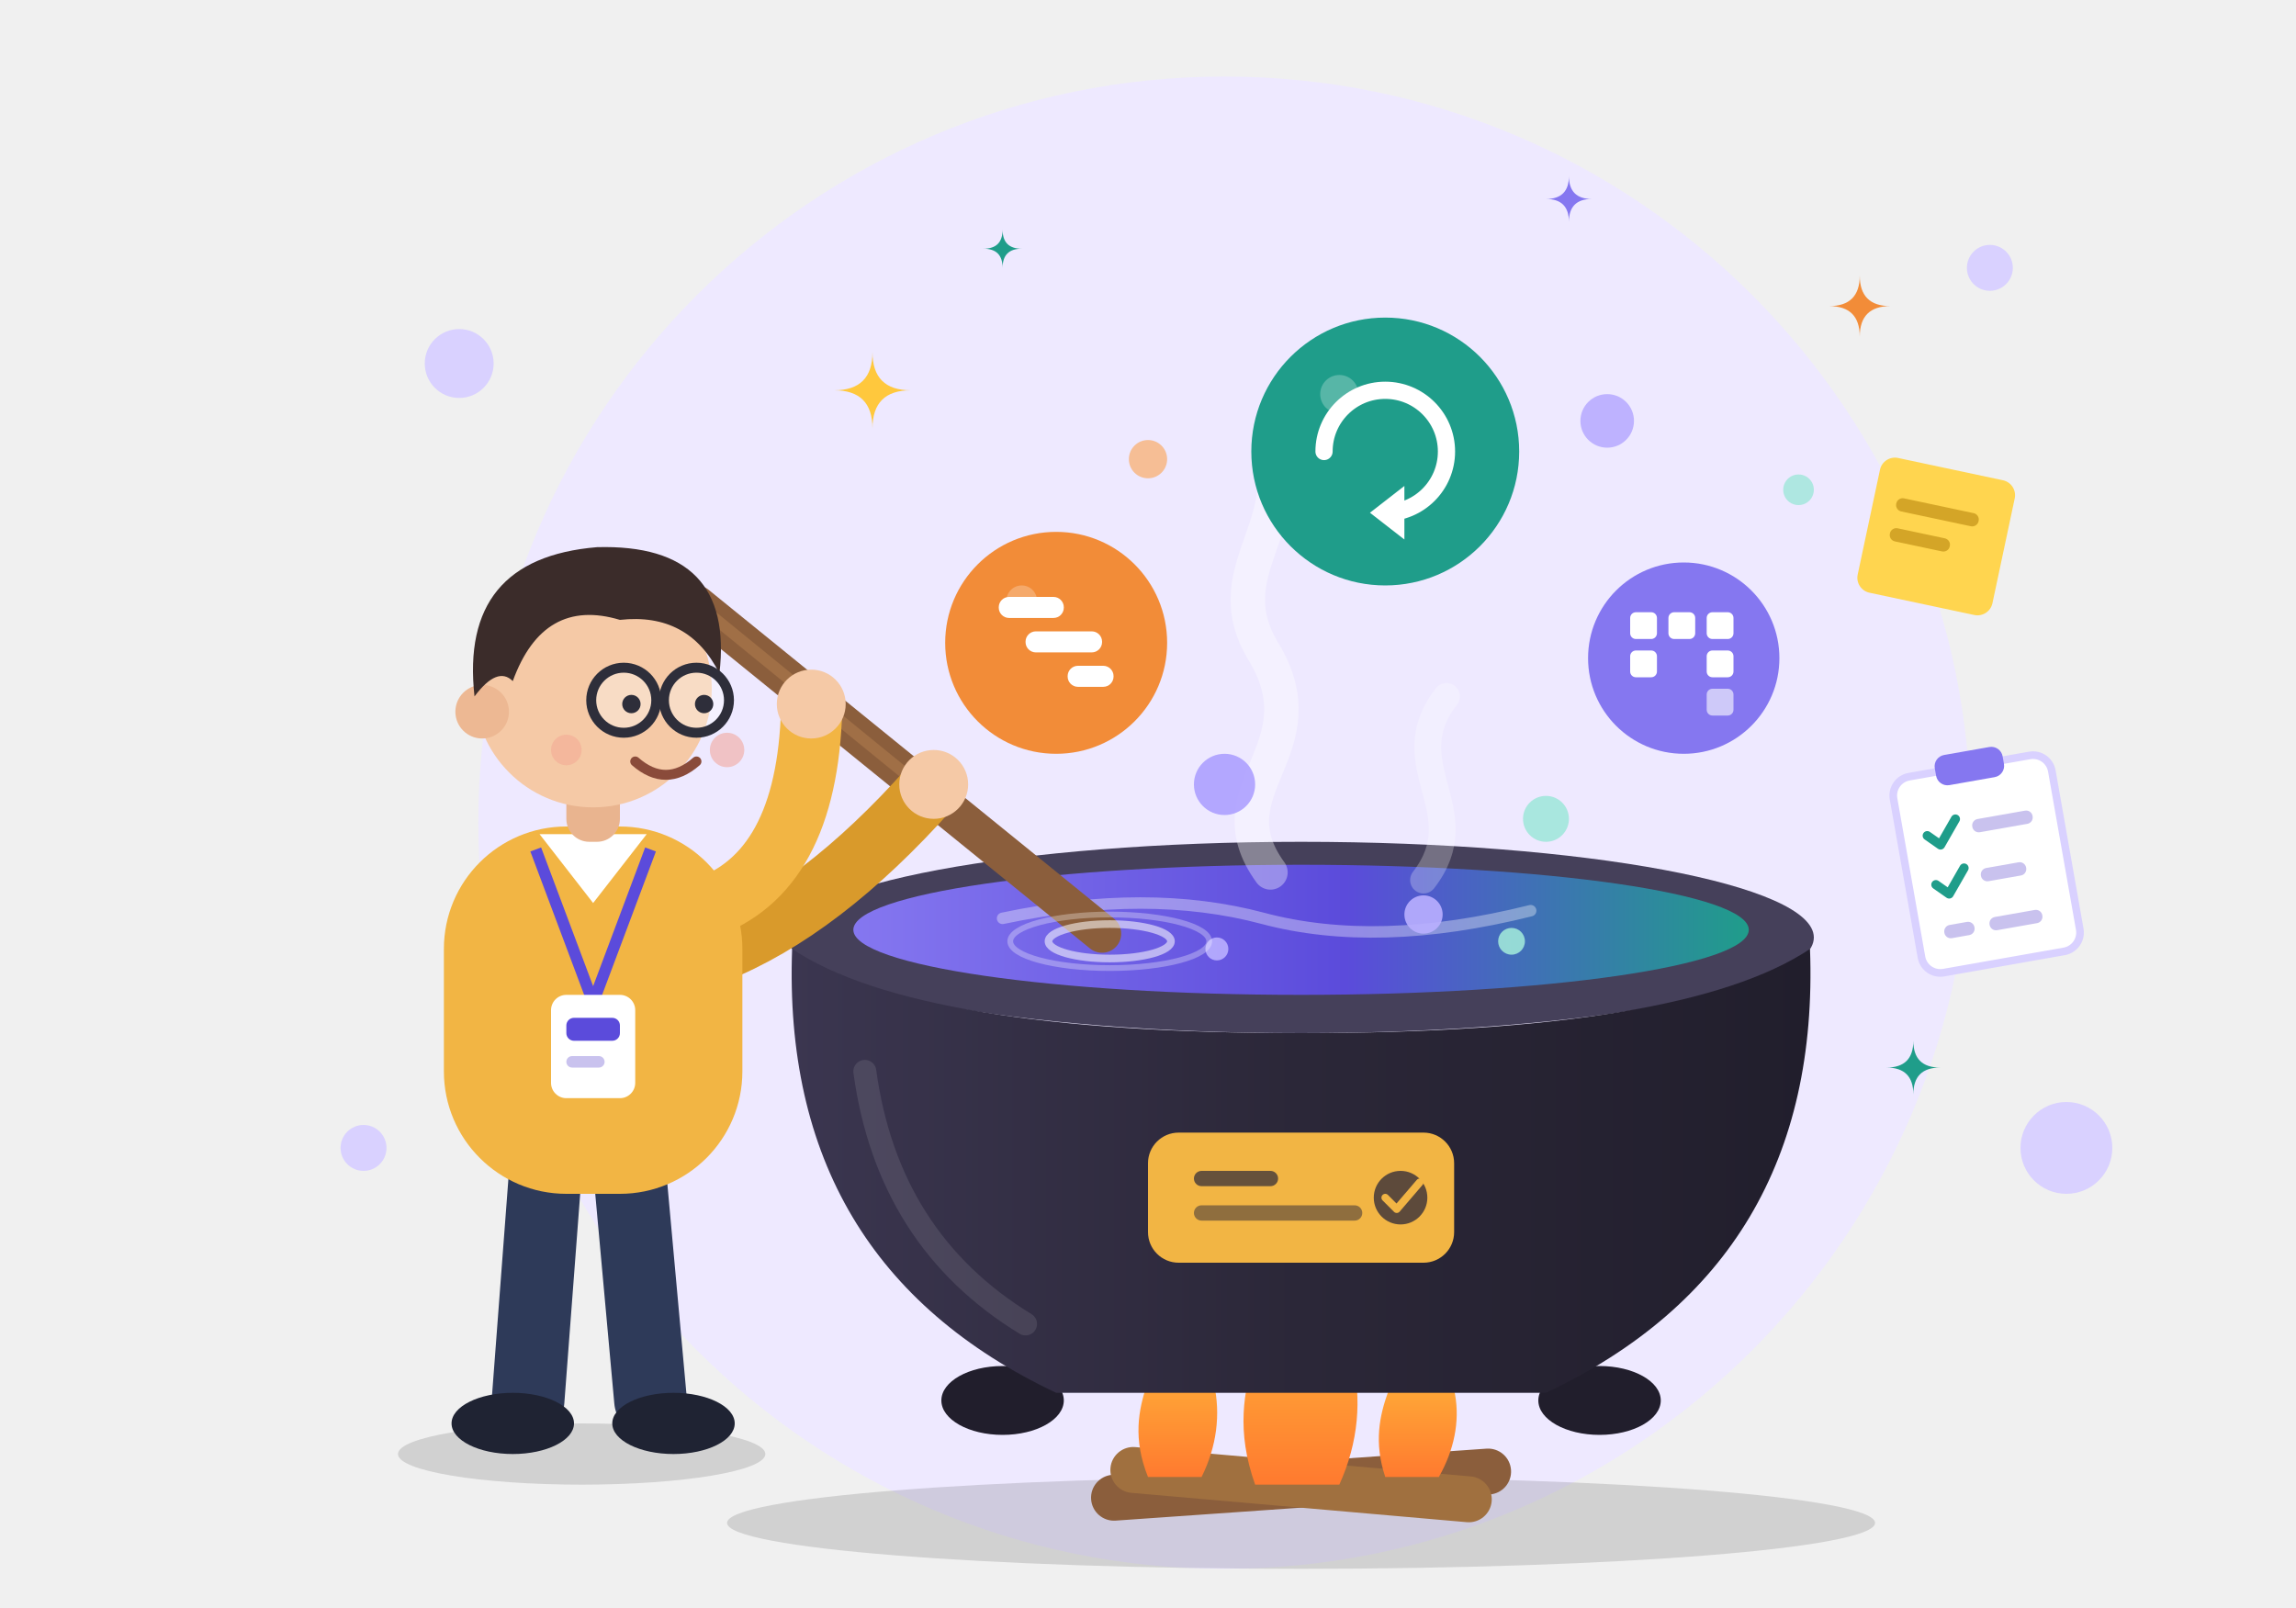
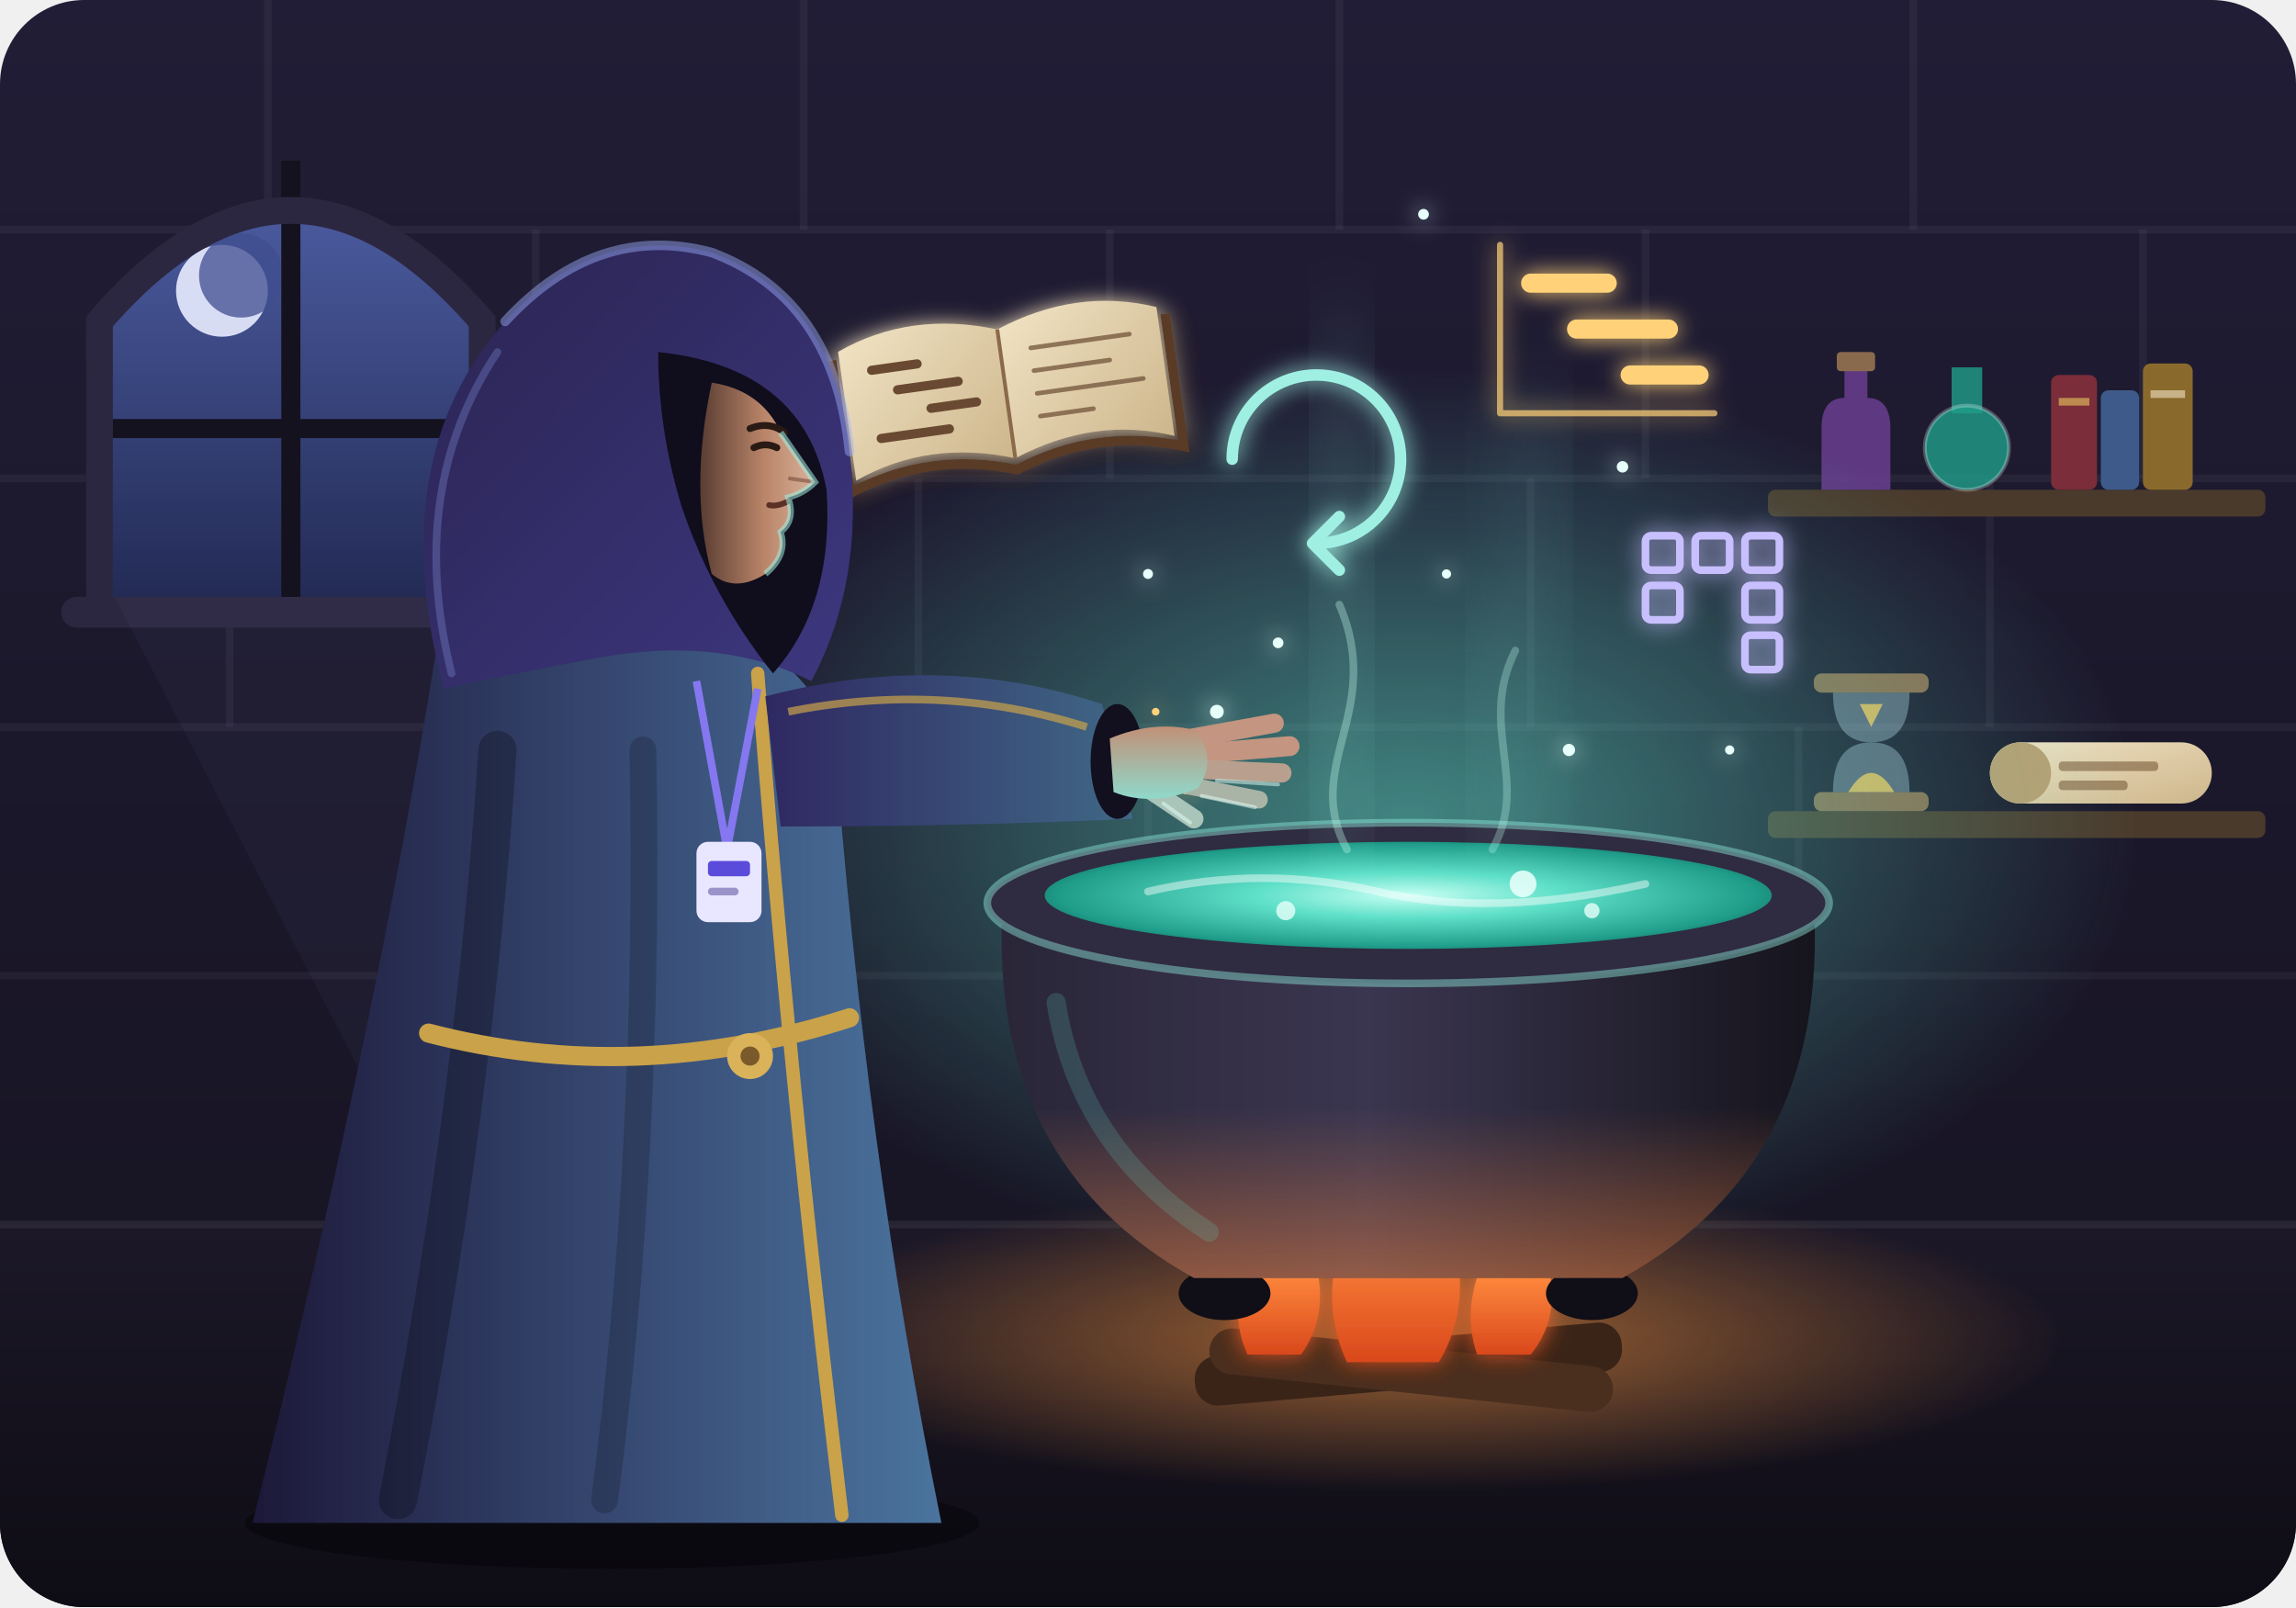
<svg xmlns="http://www.w3.org/2000/svg" viewBox="0 0 600 420" role="img" aria-labelledby="t">
-   <style>
-     .bg { fill: #EEE9FF; }
-     .dot { fill: #D9D1FF; }
-     .steam { stroke: #FFFFFF; }
-     .edge { stroke: transparent; stroke-width: 2.5; }
-     @media (prefers-color-scheme: dark) {
-       .bg { fill: #2A2645; }
-       .dot { fill: #3A3460; }
-       .steam { stroke: #CFC8FF; }
-       .edge { stroke: #8A82C4; }
-     }
-   </style>
  <defs>
-     <linearGradient id="potion" x1="0" y1="0" x2="1" y2="0">
-       <stop offset="0" stop-color="#8577F0" />
-       <stop offset=".55" stop-color="#5B4BDB" />
-       <stop offset="1" stop-color="#1F9D8A" />
+     <clipPath id="frame">
+       <rect width="600" height="420" rx="22" />
+     </clipPath>
+     <linearGradient id="wall" x1="0" y1="0" x2="0" y2="1">
+       <stop offset="0" stop-color="#211d36" />
+       <stop offset="1" stop-color="#15121f" />
+     </linearGradient>
+     <linearGradient id="floor" x1="0" y1="0" x2="0" y2="1">
+       <stop offset="0" stop-color="#1c1828" />
+       <stop offset="1" stop-color="#0e0c14" />
+     </linearGradient>
+     <linearGradient id="windowGlass" x1="0" y1="0" x2="0" y2="1">
+       <stop offset="0" stop-color="#4a5a9e" />
+       <stop offset="1" stop-color="#232b55" />
+     </linearGradient>
+     <radialGradient id="potion" cx=".5" cy=".5" r=".6">
+       <stop offset="0" stop-color="#c8fff4" />
+       <stop offset=".35" stop-color="#5fe0c8" />
+       <stop offset=".8" stop-color="#1f9d8a" />
+       <stop offset="1" stop-color="#0f5249" />
+     </radialGradient>
+     <radialGradient id="potionGlow" cx=".5" cy=".5" r=".5">
+       <stop offset="0" stop-color="#5fe0c8" stop-opacity=".55" />
+       <stop offset="1" stop-color="#5fe0c8" stop-opacity="0" />
+     </radialGradient>
+     <radialGradient id="fireGlow" cx=".5" cy=".5" r=".5">
+       <stop offset="0" stop-color="#ff9a3d" stop-opacity=".6" />
+       <stop offset="1" stop-color="#ff9a3d" stop-opacity="0" />
+     </radialGradient>
+     <linearGradient id="iron" x1="0" y1="0" x2="1" y2="0">
+       <stop offset="0" stop-color="#2a2638" />
+       <stop offset=".45" stop-color="#3b3650" />
+       <stop offset="1" stop-color="#16141d" />
+     </linearGradient>
+     <linearGradient id="ironBottom" x1="0" y1="0" x2="0" y2="1">
+       <stop offset=".55" stop-color="#ff8a3d" stop-opacity="0" />
+       <stop offset="1" stop-color="#ff8a3d" stop-opacity=".45" />
+     </linearGradient>
+     <linearGradient id="robe" x1="0" y1="0" x2="1" y2="0">
+       <stop offset="0" stop-color="#1c1838" />
+       <stop offset=".6" stop-color="#2f2862" />
+       <stop offset="1" stop-color="#3f3a86" />
+     </linearGradient>
+     <linearGradient id="robeLit" x1="0" y1="0" x2="1" y2="0">
+       <stop offset="0" stop-color="#5fe0c8" stop-opacity="0" />
+       <stop offset="1" stop-color="#5fe0c8" stop-opacity=".35" />
+     </linearGradient>
+     <linearGradient id="hood" x1="0" y1="0" x2="1" y2="1">
+       <stop offset="0" stop-color="#2a2452" />
+       <stop offset="1" stop-color="#3d3780" />
+     </linearGradient>
+     <linearGradient id="skin" x1="0" y1="0" x2="1" y2="0">
+       <stop offset="0" stop-color="#5a3d33" />
+       <stop offset=".55" stop-color="#b98468" />
+       <stop offset="1" stop-color="#d9b29a" />
+     </linearGradient>
+     <linearGradient id="hand" x1="0" y1="0" x2="0" y2="1">
+       <stop offset="0" stop-color="#c29077" />
+       <stop offset="1" stop-color="#8fd9cb" />
    </linearGradient>
    <linearGradient id="flame" x1="0" y1="1" x2="0" y2="0">
-       <stop offset="0" stop-color="#FF7A2F" />
-       <stop offset="1" stop-color="#FFC83D" />
-     </linearGradient>
-     <linearGradient id="pot" x1="0" y1="0" x2="1" y2="0">
-       <stop offset="0" stop-color="#3B3650" />
-       <stop offset=".5" stop-color="#2B2738" />
-       <stop offset="1" stop-color="#211E2C" />
-     </linearGradient>
+       <stop offset="0" stop-color="#d9481c" />
+       <stop offset=".5" stop-color="#ff8a3d" />
+       <stop offset="1" stop-color="#ffd27a" />
+     </linearGradient>
+     <linearGradient id="parchment" x1="0" y1="0" x2="1" y2="1">
+       <stop offset="0" stop-color="#f1e3c4" />
+       <stop offset="1" stop-color="#cdb68c" />
+     </linearGradient>
+     <filter id="glow" x="-50%" y="-50%" width="200%" height="200%">
+       <feGaussianBlur stdDeviation="3" result="b" />
+       <feMerge>
+         <feMergeNode in="b" />
+         <feMergeNode in="SourceGraphic" />
+       </feMerge>
+     </filter>
+     <filter id="soft" x="-50%" y="-50%" width="200%" height="200%">
+       <feGaussianBlur stdDeviation="10" />
+     </filter>
  </defs>
-   <circle class="bg" cx="320" cy="215" r="195" />
-   <circle class="dot" cx="120" cy="95" r="9" />
-   <circle class="dot" cx="540" cy="300" r="12" />
-   <circle class="dot" cx="520" cy="70" r="6" />
-   <circle class="dot" cx="95" cy="300" r="6" />
-   <ellipse cx="340" cy="398" rx="150" ry="12" fill="#000" opacity=".13" />
-   <ellipse cx="152" cy="380" rx="48" ry="8" fill="#000" opacity=".13" />
-   <rect x="285" y="382" width="110" height="12" rx="6" fill="#8B5E3C" transform="rotate(-4 340 388)" />
-   <rect x="290" y="382" width="100" height="12" rx="6" fill="#A0703F" transform="rotate(5 340 388)" />
-   <path d="M300 386 C292 366 306 356 304 342 C318 352 322 370 314 386 Z" fill="url(#flame)" />
-   <path d="M328 388 C318 360 336 346 334 326 C354 342 360 366 350 388 Z" fill="url(#flame)" />
-   <path d="M362 386 C356 368 368 358 368 346 C382 356 384 372 376 386 Z" fill="url(#flame)" />
-   <ellipse cx="262" cy="366" rx="16" ry="9" fill="#211E2C" />
-   <ellipse cx="418" cy="366" rx="16" ry="9" fill="#211E2C" />
-   <ellipse class="edge" cx="340" cy="245" rx="134" ry="25" fill="#45405A" />
-   <ellipse cx="340" cy="243" rx="117" ry="17" fill="url(#potion)" />
-   <path d="M262 240 Q300 232 330 240 T400 238" stroke="#FFFFFF" stroke-width="3" fill="none" opacity=".35" stroke-linecap="round" />
-   <circle cx="372" cy="239" r="5" fill="#B9AFFF" opacity=".9" />
-   <circle cx="395" cy="246" r="3.5" fill="#9EE6D9" opacity=".9" />
-   <circle cx="318" cy="248" r="3" fill="#B9AFFF" opacity=".9" />
-   <line x1="182" y1="158" x2="288" y2="244" stroke="#8B5E3C" stroke-width="10" stroke-linecap="round" />
-   <line x1="186" y1="161" x2="240" y2="205" stroke="#A9764A" stroke-width="3" stroke-linecap="round" opacity=".7" />
-   <ellipse cx="290" cy="246" rx="16" ry="4.5" fill="none" stroke="#FFFFFF" stroke-width="2" opacity=".55" />
-   <ellipse cx="290" cy="246" rx="26" ry="7" fill="none" stroke="#FFFFFF" stroke-width="1.5" opacity=".3" />
-   <path class="edge" d="M207 248 Q204 330 276 364 L404 364 Q476 330 473 248 Q440 270 340 270 Q240 270 207 248 Z" fill="url(#pot)" />
-   <path d="M226 280 Q232 324 268 346" stroke="#FFFFFF" stroke-width="6" fill="none" opacity=".1" stroke-linecap="round" />
-   <rect x="300" y="296" width="80" height="34" rx="8" fill="#F2B544" />
-   <rect x="312" y="306" width="22" height="4" rx="2" fill="#2B2738" opacity=".7" />
-   <rect x="312" y="315" width="44" height="4" rx="2" fill="#2B2738" opacity=".5" />
-   <circle cx="366" cy="313" r="7" fill="#2B2738" opacity=".75" />
-   <path d="M362 313 L365 316 L371 309" stroke="#F2B544" stroke-width="2" fill="none" stroke-linecap="round" stroke-linejoin="round" />
-   <path class="steam" d="M332 228 C316 206 346 196 330 170 C318 150 338 138 332 118" stroke-width="9" fill="none" opacity=".35" stroke-linecap="round" />
-   <path class="steam" d="M372 230 C386 212 364 200 378 182" stroke-width="7" fill="none" opacity=".25" stroke-linecap="round" />
-   <circle cx="276" cy="168" r="29" fill="#F28C38" />
-   <rect x="261" y="156" width="17" height="5.5" rx="2.7" fill="#FFFFFF" />
-   <rect x="268" y="165" width="20" height="5.5" rx="2.7" fill="#FFFFFF" />
-   <rect x="279" y="174" width="12" height="5.5" rx="2.7" fill="#FFFFFF" />
-   <circle cx="267" cy="157" r="4" fill="#FFFFFF" opacity=".25" />
-   <circle cx="362" cy="118" r="35" fill="#1F9D8A" />
-   <path d="M346 118 A16 16 0 1 1 362 134" stroke="#FFFFFF" stroke-width="4.5" fill="none" stroke-linecap="round" />
-   <path d="M367 127 L358 134 L367 141 Z" fill="#FFFFFF" />
-   <circle cx="350" cy="103" r="5" fill="#FFFFFF" opacity=".25" />
-   <circle cx="440" cy="172" r="25" fill="#8577F0" />
-   <rect x="426" y="160" width="7" height="7" rx="1.5" fill="#FFFFFF" />
-   <rect x="426" y="170" width="7" height="7" rx="1.5" fill="#FFFFFF" />
-   <rect x="436" y="160" width="7" height="7" rx="1.5" fill="#FFFFFF" />
-   <rect x="446" y="160" width="7" height="7" rx="1.5" fill="#FFFFFF" />
-   <rect x="446" y="170" width="7" height="7" rx="1.5" fill="#FFFFFF" />
-   <rect x="446" y="180" width="7" height="7" rx="1.5" fill="#FFFFFF" opacity=".6" />
-   <circle cx="320" cy="205" r="8" fill="#A99BFF" opacity=".85" />
-   <circle cx="404" cy="214" r="6" fill="#9EE6D9" opacity=".85" />
-   <circle cx="300" cy="120" r="5" fill="#F7B37A" opacity=".8" />
-   <circle cx="420" cy="110" r="7" fill="#A99BFF" opacity=".7" />
-   <circle cx="470" cy="128" r="4" fill="#9EE6D9" opacity=".8" />
-   <g transform="rotate(12 505 140)">
-     <rect x="488" y="122" width="36" height="36" rx="4" fill="#FFD54F" />
-     <rect x="494" y="132" width="22" height="3.5" rx="1.7" fill="#B8860B" opacity=".6" />
-     <rect x="494" y="140" width="16" height="3.5" rx="1.7" fill="#B8860B" opacity=".6" />
+   <g clip-path="url(#frame)">
+     <rect width="600" height="420" fill="url(#wall)" />
+     <g fill="none" stroke="#ffffff" stroke-opacity=".045" stroke-width="2">
+       <path d="M0 60 H600 M0 125 H600 M0 190 H600 M0 255 H600" />
+       <path d="M70 0 V60 M210 0 V60 M350 0 V60 M500 0 V60 M140 60 V125 M290 60 V125 M430 60 V125 M560 60 V125 M60 125 V190 M240 125 V190 M400 125 V190 M520 125 V190 M120 190 V255 M300 190 V255 M470 190 V255" />
+     </g>
+     <rect y="320" width="600" height="100" fill="url(#floor)" />
+     <path d="M0 320 H600" stroke="#ffffff" stroke-opacity=".06" stroke-width="2" />
+     <path d="M26 156 V84 Q76 26 126 84 V156 Z" fill="url(#windowGlass)" />
+     <circle cx="58" cy="76" r="12" fill="#e8ecff" opacity=".9" />
+     <circle cx="63" cy="72" r="11" fill="#3f4d8f" opacity=".75" />
+     <path d="M76 42 V156 M26 112 H126" stroke="#15121f" stroke-width="5" />
+     <path d="M26 156 V84 Q76 26 126 84 V156" fill="none" stroke="#2c2740" stroke-width="7" />
+     <path d="M20 160 H132" stroke="#2c2740" stroke-width="8" stroke-linecap="round" />
+     <path d="M30 156 L120 330 L190 330 L126 156 Z" fill="#9fb0ff" opacity=".04" />
+     <g>
+       <rect x="462" y="128" width="130" height="7" rx="2" fill="#4a3a2c" />
+       <rect x="462" y="212" width="130" height="7" rx="2" fill="#4a3a2c" />
+       <path d="M476 128 V112 Q476 104 482 104 V96 H488 V104 Q494 104 494 112 V128 Z" fill="#6a3d8f" opacity=".85" />
+       <rect x="480" y="92" width="10" height="5" rx="1" fill="#8a6a4c" />
+       <circle cx="514" cy="117" r="11" fill="#1f9d8a" opacity=".8" />
+       <rect x="510" y="96" width="8" height="12" fill="#1f9d8a" opacity=".8" />
+       <circle cx="514" cy="117" r="11" fill="none" stroke="#ffffff" stroke-opacity=".25" />
+       <rect x="536" y="98" width="12" height="30" rx="2" fill="#7b2d3a" />
+       <rect x="549" y="102" width="10" height="26" rx="2" fill="#3e5a8a" />
+       <rect x="560" y="95" width="13" height="33" rx="2" fill="#8a6a2c" />
+       <rect x="538" y="104" width="8" height="2" fill="#d9b25a" opacity=".7" />
+       <rect x="562" y="102" width="9" height="2" fill="#f1e3c4" opacity=".6" />
+       <rect x="474" y="176" width="30" height="5" rx="2" fill="#8a6a4c" />
+       <rect x="474" y="207" width="30" height="5" rx="2" fill="#8a6a4c" />
+       <path d="M479 181 Q479 194 489 194 Q499 194 499 181 Z" fill="#cfe7ff" opacity=".35" />
+       <path d="M479 207 Q479 194 489 194 Q499 194 499 207 Z" fill="#cfe7ff" opacity=".35" />
+       <path d="M483 207 Q489 197 495 207 Z" fill="#d9b25a" />
+       <path d="M486 184 L492 184 L489 190 Z" fill="#d9b25a" />
+       <rect x="520" y="194" width="58" height="16" rx="8" fill="url(#parchment)" />
+       <circle cx="528" cy="202" r="8" fill="#b89d70" />
+       <rect x="538" y="199" width="26" height="2.5" rx="1" fill="#7a5a3a" opacity=".6" />
+       <rect x="538" y="204" width="18" height="2.5" rx="1" fill="#7a5a3a" opacity=".6" />
+     </g>
+     <ellipse cx="368" cy="350" rx="170" ry="40" fill="url(#fireGlow)" />
+     <ellipse cx="368" cy="215" rx="190" ry="120" fill="url(#potionGlow)" />
+     <g>
+       <rect x="312" y="350" width="112" height="13" rx="6" fill="#3a2418" transform="rotate(-5 368 356)" />
+       <rect x="316" y="352" width="106" height="12" rx="6" fill="#4a2e1e" transform="rotate(6 368 356)" />
+       <g filter="url(#glow)">
+         <path d="M326 354 C318 336 332 326 330 310 C344 322 350 340 340 354 Z" fill="url(#flame)" />
+         <path d="M352 356 C340 330 360 312 356 290 C380 310 388 336 376 356 Z" fill="url(#flame)" />
+         <path d="M386 354 C380 336 392 326 392 312 C406 324 410 342 400 354 Z" fill="url(#flame)" />
+       </g>
+     </g>
+     <ellipse cx="320" cy="338" rx="12" ry="7" fill="#100e16" />
+     <ellipse cx="416" cy="338" rx="12" ry="7" fill="#100e16" />
+     <path d="M262 236 Q258 304 312 334 L424 334 Q478 304 474 236 Q440 254 368 254 Q296 254 262 236 Z" fill="url(#iron)" />
+     <path d="M262 236 Q258 304 312 334 L424 334 Q478 304 474 236 Q440 254 368 254 Q296 254 262 236 Z" fill="url(#ironBottom)" />
+     <path d="M276 262 Q282 300 316 322" stroke="#5fe0c8" stroke-opacity=".18" stroke-width="5" fill="none" stroke-linecap="round" />
+     <ellipse cx="368" cy="236" rx="110" ry="21" fill="#2f2b40" />
+     <ellipse cx="368" cy="236" rx="110" ry="21" fill="none" stroke="#8fe9da" stroke-opacity=".45" stroke-width="2" />
+     <ellipse cx="368" cy="234" rx="95" ry="14" fill="url(#potion)" />
+     <path d="M300 233 Q330 226 360 233 T430 231" stroke="#ffffff" stroke-opacity=".45" stroke-width="2" fill="none" stroke-linecap="round" />
+     <circle cx="398" cy="231" r="3.5" fill="#e6fffa" opacity=".9" />
+     <circle cx="336" cy="238" r="2.5" fill="#e6fffa" opacity=".8" />
+     <circle cx="416" cy="238" r="2" fill="#e6fffa" opacity=".8" />
+     <g fill="none" stroke-linecap="round">
+       <path d="M352 222 C336 196 366 182 350 152 C338 128 360 112 350 88" stroke="#9ff0e3" stroke-opacity=".22" stroke-width="10" filter="url(#soft)" />
+       <path d="M390 222 C404 200 382 186 398 160 C410 140 396 124 404 104" stroke="#9ff0e3" stroke-opacity=".18" stroke-width="8" filter="url(#soft)" />
+       <path d="M352 222 C340 200 362 186 350 158" stroke="#bff6ec" stroke-opacity=".35" stroke-width="2" />
+       <path d="M390 222 C400 204 386 190 396 170" stroke="#bff6ec" stroke-opacity=".3" stroke-width="2" />
+     </g>
+     <g filter="url(#glow)" fill="none" stroke-linecap="round" stroke-linejoin="round">
+       <path d="M322 120 A22 22 0 1 1 344 142" stroke="#9ff0e3" stroke-width="3" />
+       <path d="M350 135 L343 142 L350 149" stroke="#9ff0e3" stroke-width="3" />
+       <path d="M392 64 V108 H448" stroke="#ffd27a" stroke-opacity=".7" stroke-width="1.6" />
+       <path d="M400 74 H420 M412 86 H436 M426 98 H444" stroke="#ffd27a" stroke-width="5" />
+       <rect x="430" y="140" width="9" height="9" rx="1.5" stroke="#c8bfff" stroke-width="2" />
+       <rect x="430" y="153" width="9" height="9" rx="1.5" stroke="#c8bfff" stroke-width="2" />
+       <rect x="443" y="140" width="9" height="9" rx="1.5" stroke="#c8bfff" stroke-width="2" />
+       <rect x="456" y="140" width="9" height="9" rx="1.5" stroke="#c8bfff" stroke-width="2" />
+       <rect x="456" y="153" width="9" height="9" rx="1.5" stroke="#c8bfff" stroke-width="2" />
+       <rect x="456" y="166" width="9" height="9" rx="1.5" stroke="#c8bfff" stroke-width="2" />
+     </g>
+     <g fill="#e6fffa" filter="url(#glow)">
+       <circle cx="318" cy="186" r="1.8" />
+       <circle cx="334" cy="168" r="1.4" />
+       <circle cx="410" cy="196" r="1.6" />
+       <circle cx="378" cy="150" r="1.2" />
+       <circle cx="300" cy="150" r="1.3" />
+       <circle cx="424" cy="122" r="1.5" />
+       <circle cx="372" cy="56" r="1.4" />
+       <circle cx="452" cy="196" r="1.2" />
+     </g>
+     <g fill="#ffd27a" filter="url(#glow)">
+       <circle cx="310" cy="206" r="1.6" />
+       <circle cx="292" cy="196" r="1.2" />
+       <circle cx="302" cy="186" r="1" />
+     </g>
+     <g transform="rotate(-8 262 96)" filter="url(#glow)">
+       <path d="M220 86 Q240 78 262 86 L262 120 Q240 112 220 120 Z" fill="url(#parchment)" />
+       <path d="M262 86 Q284 78 304 86 L304 120 Q284 112 262 120 Z" fill="url(#parchment)" />
+       <path d="M218 88 V123 Q240 115 262 123 Q284 115 306 123 V88" fill="none" stroke="#5a3a26" stroke-width="2.5" />
+       <path d="M262 86 V120" stroke="#8a6a4c" stroke-width="1" />
+       <path d="M228 92 H240 M234 98 H250 M242 104 H254 M228 110 H246" stroke="#6a4a32" stroke-width="2.4" stroke-linecap="round" />
+       <path d="M270 92 H296 M270 98 H290 M270 104 H298 M270 110 H284" stroke="#6a4a32" stroke-width="1.2" stroke-linecap="round" opacity=".7" />
+     </g>
+     <ellipse cx="160" cy="398" rx="96" ry="12" fill="#000000" opacity=".35" />
+     <path d="M114 170 Q98 270 66 398 L246 398 Q226 300 218 192 Q206 162 164 160 Q128 160 114 170 Z" fill="url(#robe)" />
+     <path d="M114 170 Q98 270 66 398 L246 398 Q226 300 218 192 Q206 162 164 160 Q128 160 114 170 Z" fill="url(#robeLit)" />
+     <path d="M130 196 Q124 290 104 392" stroke="#000000" stroke-opacity=".25" stroke-width="10" fill="none" stroke-linecap="round" />
+     <path d="M168 196 Q170 300 158 392" stroke="#000000" stroke-opacity=".18" stroke-width="7" fill="none" stroke-linecap="round" />
+     <path d="M198 176 Q206 280 220 396" stroke="#c9a24a" stroke-width="3.5" fill="none" stroke-linecap="round" />
+     <path d="M112 270 Q166 284 222 266" stroke="#c9a24a" stroke-width="5" fill="none" stroke-linecap="round" />
+     <circle cx="196" cy="276" r="6" fill="#d9b25a" />
+     <circle cx="196" cy="276" r="2.5" fill="#7a5a2a" />
+     <path d="M182 178 L190 222 L198 180" stroke="#8577f0" stroke-width="2" fill="none" />
+     <rect x="182" y="220" width="17" height="21" rx="3" fill="#e9e6ff" />
+     <rect x="185" y="225" width="11" height="4" rx="1" fill="#5b4bdb" />
+     <rect x="185" y="232" width="8" height="2" rx="1" fill="#9a93c9" />
+     <path d="M116 180 Q100 120 132 84 Q156 58 186 66 Q218 78 222 118 Q226 152 212 178 Q188 166 156 172 Q134 176 116 180 Z" fill="url(#hood)" />
+     <path d="M132 84 Q156 58 186 66 Q218 78 222 118" fill="none" stroke="#9fb0ff" stroke-opacity=".45" stroke-width="2.5" stroke-linecap="round" />
+     <path d="M118 176 Q106 128 130 92" fill="none" stroke="#9fb0ff" stroke-opacity=".25" stroke-width="2" stroke-linecap="round" />
+     <path d="M172 92 Q210 96 216 128 Q218 158 202 176 Q186 156 178 132 Q172 112 172 92 Z" fill="#100d1c" />
+     <path d="M186 100 Q199 102 204 113 L213 126 Q210 129 206 130 Q208 136 204 139 Q206 145 200 150 Q192 155 186 150 Q180 128 186 100 Z" fill="url(#skin)" />
+     <path d="M196 112 Q201 110 205 113" stroke="#2a1a14" stroke-width="1.8" fill="none" stroke-linecap="round" />
+     <path d="M197 117 Q200 115.5 203 117" stroke="#2a1a14" stroke-width="1.8" fill="none" stroke-linecap="round" />
+     <path d="M206 131 Q203 132.5 201 132" stroke="#5a3027" stroke-width="1.5" fill="none" stroke-linecap="round" />
+     <path d="M213 126 L206 125" stroke="#7a4c3a" stroke-width="1" opacity=".6" />
+     <path d="M204 113 L213 126 Q210 129 206 130 Q208 136 204 139 Q206 145 200 150" fill="none" stroke="#9ff0e3" stroke-opacity=".55" stroke-width="1.6" />
+     <path d="M200 182 Q246 170 288 184 L296 214 Q252 216 204 216 Z" fill="#2f2862" />
+     <path d="M200 182 Q246 170 288 184 L296 214 Q252 216 204 216 Z" fill="url(#robeLit)" />
+     <path d="M206 186 Q246 178 284 190" stroke="#c9a24a" stroke-width="2" fill="none" opacity=".7" />
+     <ellipse cx="292" cy="199" rx="7" ry="15" fill="#120f1f" />
+     <g stroke-linecap="round" fill="none">
+       <path d="M311 193 L333 189" stroke="#c49580" stroke-width="5" />
+       <path d="M313 197 L337 195" stroke="#c49580" stroke-width="5.2" />
+       <path d="M312 201 L335 202" stroke="#b9a08e" stroke-width="5" />
+       <path d="M309 205 L329 209" stroke="#a9b4a6" stroke-width="4.6" />
+       <path d="M300 206 L312 214" stroke="#a9c4b8" stroke-width="5" />
+     </g>
+     <path d="M290 193 Q302 188 313 191 Q318 199 313 206 Q301 211 291 207 Z" fill="url(#hand)" />
+     <g stroke="#e6fffa" stroke-opacity=".5" stroke-width="1" fill="none" stroke-linecap="round">
+       <path d="M318 204 L334 205" />
+       <path d="M314 208 L328 211" />
+       <path d="M304 210 L311 215" />
+     </g>
  </g>
-   <g transform="rotate(-10 518 225)">
-     <rect x="498" y="200" width="42" height="52" rx="5" fill="#FFFFFF" stroke="#D9D1FF" stroke-width="2" />
-     <rect x="510" y="196" width="18" height="8" rx="3" fill="#8577F0" />
-     <path d="M505 216 L508 219 L513 213" stroke="#1F9D8A" stroke-width="2.4" fill="none" stroke-linecap="round" stroke-linejoin="round" />
-     <rect x="517" y="214" width="16" height="3.5" rx="1.7" fill="#C9C2EE" />
-     <path d="M505 229 L508 232 L513 226" stroke="#1F9D8A" stroke-width="2.4" fill="none" stroke-linecap="round" stroke-linejoin="round" />
-     <rect x="517" y="227" width="12" height="3.5" rx="1.7" fill="#C9C2EE" />
-     <rect x="505" y="240" width="8" height="3.5" rx="1.7" fill="#C9C2EE" />
-     <rect x="517" y="240" width="14" height="3.5" rx="1.7" fill="#C9C2EE" />
-   </g>
-   <path d="M228 92 Q228 102 238 102 Q228 102 228 112 Q228 102 218 102 Q228 102 228 92 Z" fill="#FFC83D" />
-   <path d="M486 72 Q486 80 494 80 Q486 80 486 88 Q486 80 478 80 Q486 80 486 72 Z" fill="#F28C38" />
-   <path d="M410 46 Q410 52 416 52 Q410 52 410 58 Q410 52 404 52 Q410 52 410 46 Z" fill="#8577F0" />
-   <path d="M500 272 Q500 279 507 279 Q500 279 500 286 Q500 279 493 279 Q500 279 500 272 Z" fill="#1F9D8A" />
-   <path d="M262 60 Q262 65 267 65 Q262 65 262 70 Q262 65 257 65 Q262 65 262 60 Z" fill="#1F9D8A" />
-   <line x1="143" y1="300" x2="138" y2="366" stroke="#2E3A59" stroke-width="19" stroke-linecap="round" />
-   <line x1="164" y1="300" x2="170" y2="366" stroke="#2E3A59" stroke-width="19" stroke-linecap="round" />
-   <ellipse cx="134" cy="372" rx="16" ry="8" fill="#1F2333" />
-   <ellipse cx="176" cy="372" rx="16" ry="8" fill="#1F2333" />
-   <path d="M132 250 Q186 270 243 206" stroke="#D99A2B" stroke-width="16" fill="none" stroke-linecap="round" />
-   <circle cx="244" cy="205" r="9" fill="#F5C9A6" />
-   <rect x="116" y="216" width="78" height="96" rx="32" fill="#F2B544" />
-   <path d="M141 218 L155 236 L169 218 Z" fill="#FFFFFF" />
-   <path d="M140 222 L155 262 L170 222" stroke="#5B4BDB" stroke-width="3" fill="none" stroke-linejoin="round" />
-   <rect x="144" y="260" width="22" height="27" rx="4" fill="#FFFFFF" />
-   <rect x="148" y="266" width="14" height="6" rx="2" fill="#5B4BDB" />
-   <rect x="148" y="276" width="10" height="3" rx="1.5" fill="#C9C2EE" />
-   <path d="M182 238 Q210 230 212 188" stroke="#F2B544" stroke-width="16" fill="none" stroke-linecap="round" />
-   <circle cx="212" cy="184" r="9" fill="#F5C9A6" />
-   <rect x="148" y="200" width="14" height="20" rx="6" fill="#E9B48F" />
-   <circle cx="155" cy="180" r="31" fill="#F5C9A6" />
-   <circle cx="126" cy="186" r="7" fill="#EDB893" />
-   <path d="M124 182 Q120 146 156 143 Q192 142 188 176 Q180 160 162 162 Q142 156 134 178 Q130 174 124 182 Z" fill="#3B2C2A" />
-   <circle cx="163" cy="183" r="8.5" fill="#FFFFFF" fill-opacity=".35" stroke="#2E2E3A" stroke-width="2.6" />
-   <circle cx="182" cy="183" r="8.5" fill="#FFFFFF" fill-opacity=".35" stroke="#2E2E3A" stroke-width="2.6" />
-   <line x1="171.5" y1="183" x2="173.5" y2="183" stroke="#2E2E3A" stroke-width="2.6" />
-   <circle cx="165" cy="184" r="2.4" fill="#2E2E3A" />
-   <circle cx="184" cy="184" r="2.4" fill="#2E2E3A" />
-   <path d="M166 199 Q174 206 182 199" stroke="#8A4B3A" stroke-width="2.6" fill="none" stroke-linecap="round" />
-   <circle cx="190" cy="196" r="4.5" fill="#F29C8C" opacity=".5" />
-   <circle cx="148" cy="196" r="4" fill="#F29C8C" opacity=".4" />
</svg>
